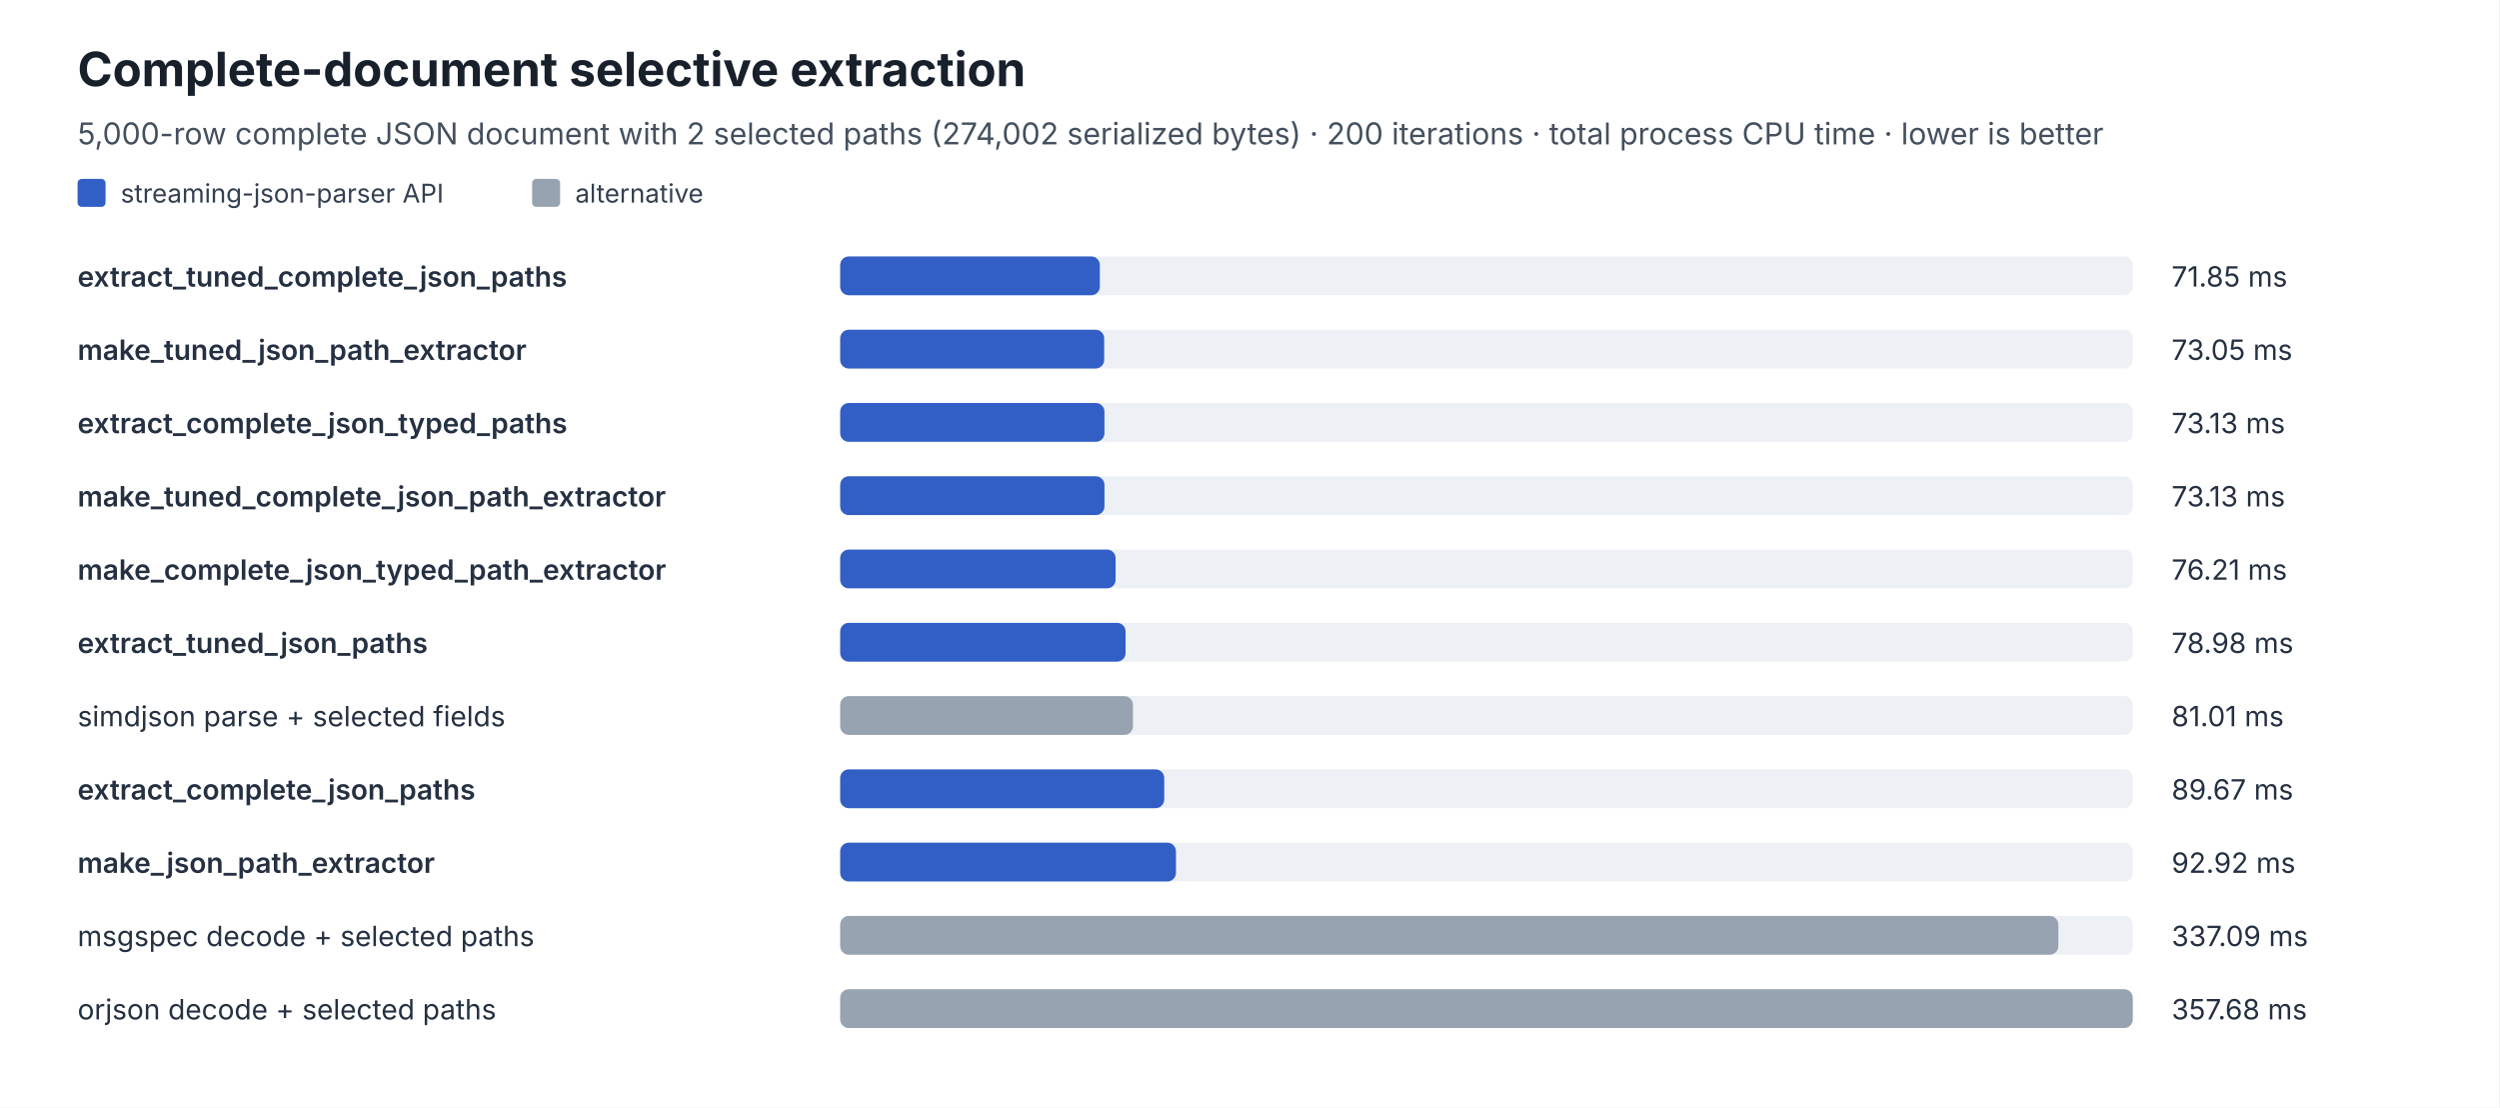
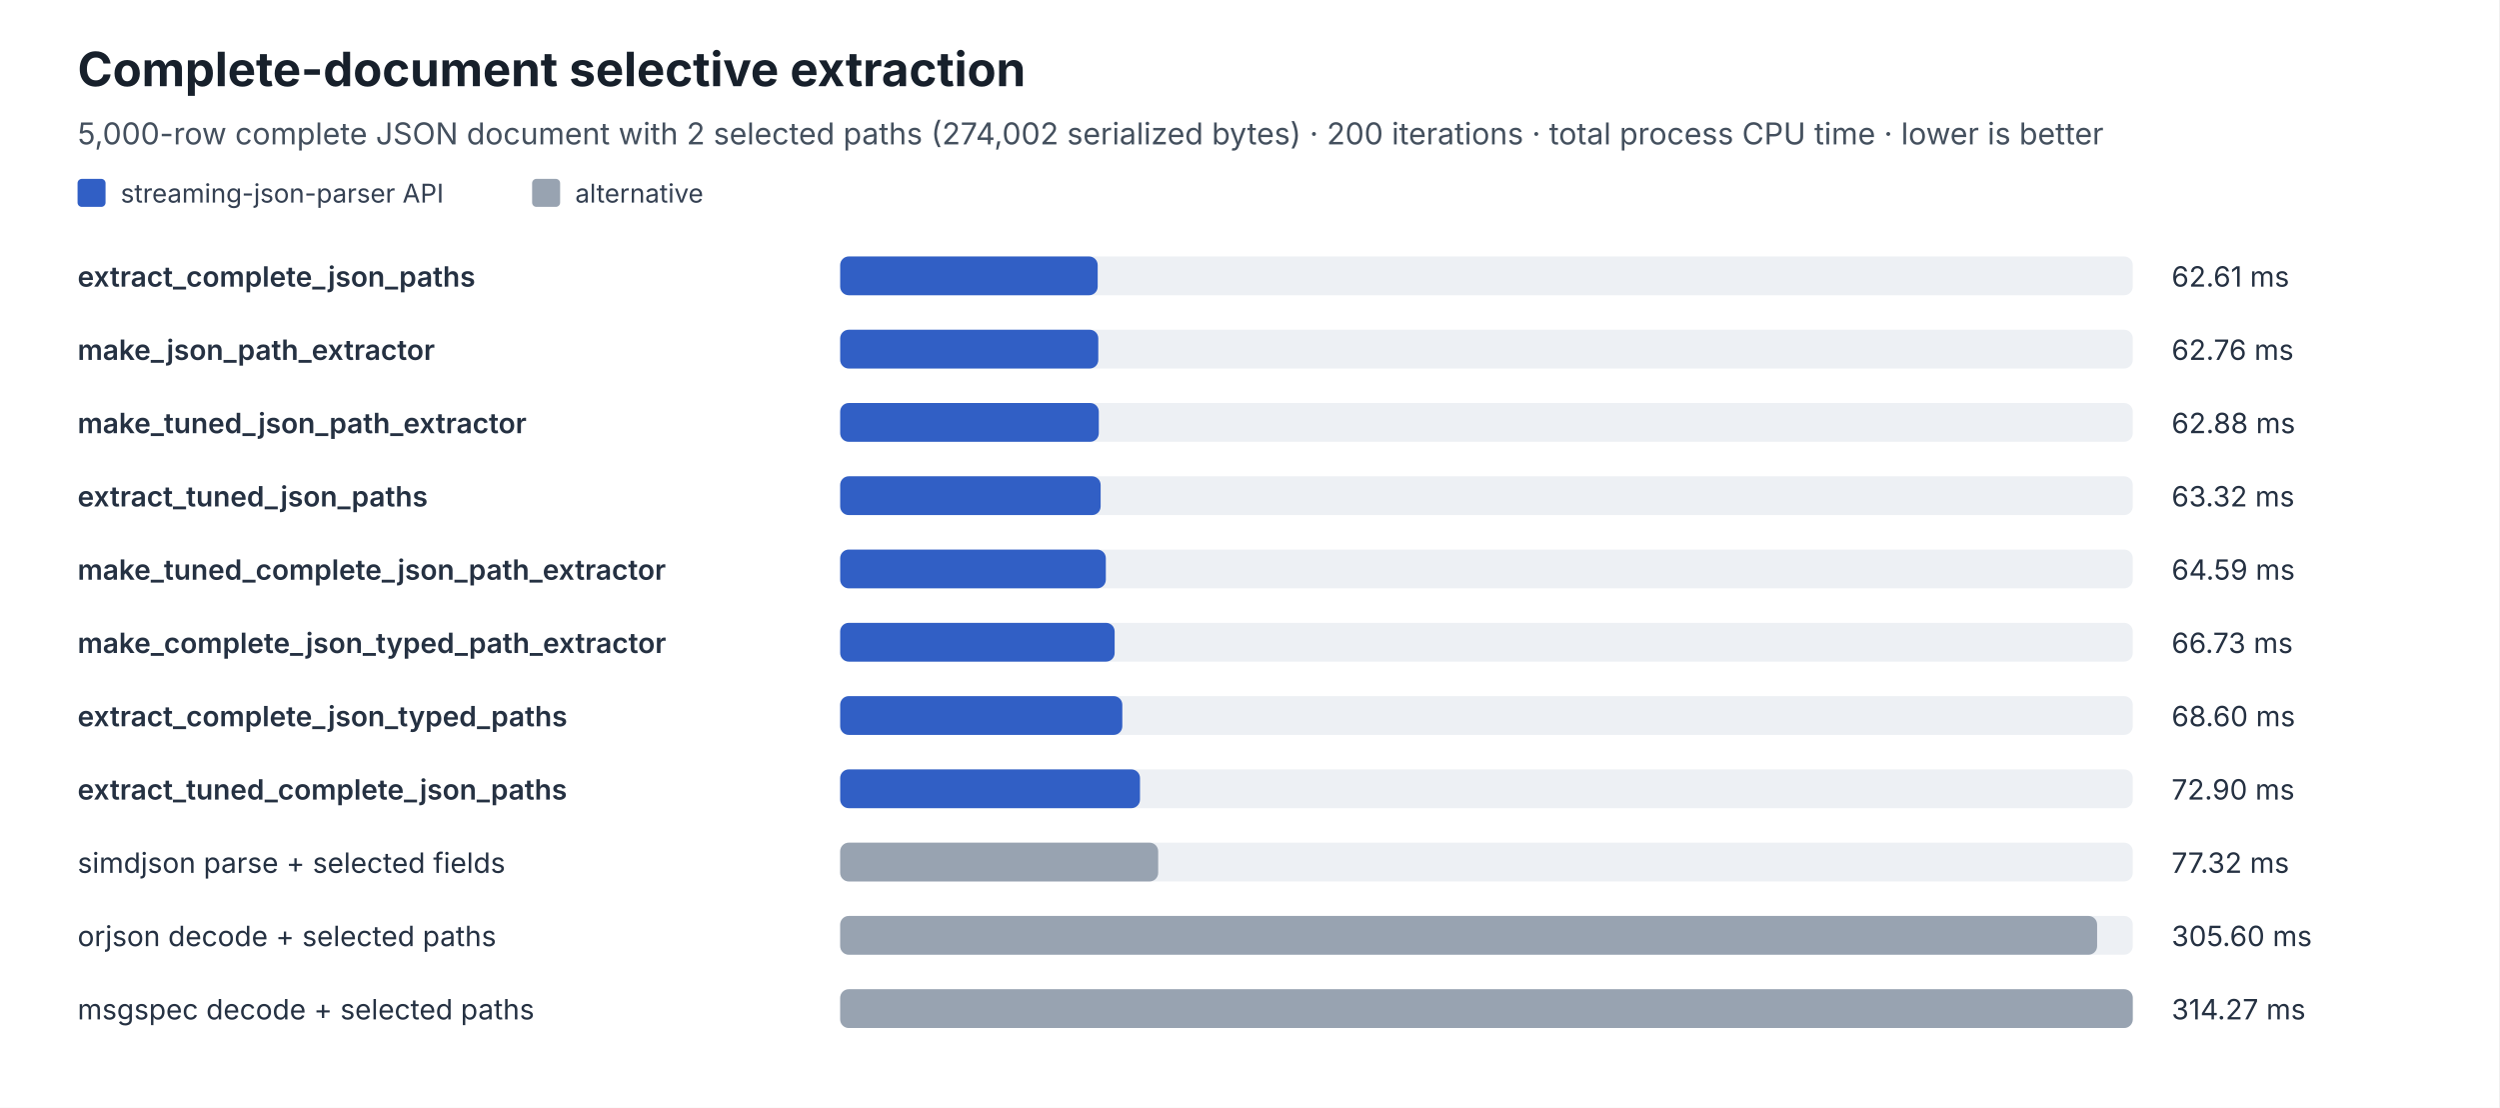
<svg xmlns="http://www.w3.org/2000/svg" width="1160" height="514" viewBox="0 0 1160 514" role="img" aria-labelledby="chart-title chart-description">
  <rect width="1160" height="514" fill="#ffffff" />
  <text x="36" y="40" fill="#17202b" font-family="system-ui, -apple-system, Segoe UI, sans-serif" font-size="22" font-weight="700">Complete-document selective extraction</text>
  <text x="36" y="67" fill="#44505e" font-family="system-ui, -apple-system, Segoe UI, sans-serif" font-size="14">5,000-row complete JSON document with 2 selected paths (274,002 serialized bytes) · 200 iterations · total process CPU time · lower is better</text>
  <rect x="36" y="83" width="13" height="13" rx="2" fill="#315fc5" />
  <text x="56" y="94" fill="#344052" font-family="system-ui, -apple-system, Segoe UI, sans-serif" font-size="12">streaming-json-parser API</text>
  <rect x="247" y="83" width="13" height="13" rx="2" fill="#98a3b1" />
  <text x="267" y="94" fill="#344052" font-family="system-ui, -apple-system, Segoe UI, sans-serif" font-size="12">alternative</text>
-   <text x="36" y="133" fill="#253142" font-family="system-ui, -apple-system, Segoe UI, sans-serif" font-size="13" font-weight="600">extract_tuned_complete_json_paths</text>
+   <text x="36" y="133" fill="#253142" font-family="system-ui, -apple-system, Segoe UI, sans-serif" font-size="13" font-weight="600">extract_complete_json_paths</text>
  <rect x="390" y="119" width="600" height="18" rx="4" fill="#edf0f4" />
-   <rect x="390" y="119" width="120.53" height="18" rx="4" fill="#315fc5" />
-   <text x="1008" y="133" fill="#253142" font-family="system-ui, -apple-system, Segoe UI, sans-serif" font-size="13" font-variant-numeric="tabular-nums">71.85 ms</text>
-   <text x="36" y="167" fill="#253142" font-family="system-ui, -apple-system, Segoe UI, sans-serif" font-size="13" font-weight="600">make_tuned_json_path_extractor</text>
+   <rect x="390" y="119" width="119.53" height="18" rx="4" fill="#315fc5" />
+   <text x="1008" y="133" fill="#253142" font-family="system-ui, -apple-system, Segoe UI, sans-serif" font-size="13" font-variant-numeric="tabular-nums">62.61 ms</text>
+   <text x="36" y="167" fill="#253142" font-family="system-ui, -apple-system, Segoe UI, sans-serif" font-size="13" font-weight="600">make_json_path_extractor</text>
  <rect x="390" y="153" width="600" height="18" rx="4" fill="#edf0f4" />
-   <rect x="390" y="153" width="122.54" height="18" rx="4" fill="#315fc5" />
-   <text x="1008" y="167" fill="#253142" font-family="system-ui, -apple-system, Segoe UI, sans-serif" font-size="13" font-variant-numeric="tabular-nums">73.05 ms</text>
-   <text x="36" y="201" fill="#253142" font-family="system-ui, -apple-system, Segoe UI, sans-serif" font-size="13" font-weight="600">extract_complete_json_typed_paths</text>
+   <rect x="390" y="153" width="119.81" height="18" rx="4" fill="#315fc5" />
+   <text x="1008" y="167" fill="#253142" font-family="system-ui, -apple-system, Segoe UI, sans-serif" font-size="13" font-variant-numeric="tabular-nums">62.76 ms</text>
+   <text x="36" y="201" fill="#253142" font-family="system-ui, -apple-system, Segoe UI, sans-serif" font-size="13" font-weight="600">make_tuned_json_path_extractor</text>
  <rect x="390" y="187" width="600" height="18" rx="4" fill="#edf0f4" />
-   <rect x="390" y="187" width="122.67" height="18" rx="4" fill="#315fc5" />
-   <text x="1008" y="201" fill="#253142" font-family="system-ui, -apple-system, Segoe UI, sans-serif" font-size="13" font-variant-numeric="tabular-nums">73.13 ms</text>
-   <text x="36" y="235" fill="#253142" font-family="system-ui, -apple-system, Segoe UI, sans-serif" font-size="13" font-weight="600">make_tuned_complete_json_path_extractor</text>
+   <rect x="390" y="187" width="120.05" height="18" rx="4" fill="#315fc5" />
+   <text x="1008" y="201" fill="#253142" font-family="system-ui, -apple-system, Segoe UI, sans-serif" font-size="13" font-variant-numeric="tabular-nums">62.88 ms</text>
+   <text x="36" y="235" fill="#253142" font-family="system-ui, -apple-system, Segoe UI, sans-serif" font-size="13" font-weight="600">extract_tuned_json_paths</text>
  <rect x="390" y="221" width="600" height="18" rx="4" fill="#edf0f4" />
-   <rect x="390" y="221" width="122.68" height="18" rx="4" fill="#315fc5" />
-   <text x="1008" y="235" fill="#253142" font-family="system-ui, -apple-system, Segoe UI, sans-serif" font-size="13" font-variant-numeric="tabular-nums">73.13 ms</text>
-   <text x="36" y="269" fill="#253142" font-family="system-ui, -apple-system, Segoe UI, sans-serif" font-size="13" font-weight="600">make_complete_json_typed_path_extractor</text>
+   <rect x="390" y="221" width="120.90" height="18" rx="4" fill="#315fc5" />
+   <text x="1008" y="235" fill="#253142" font-family="system-ui, -apple-system, Segoe UI, sans-serif" font-size="13" font-variant-numeric="tabular-nums">63.32 ms</text>
+   <text x="36" y="269" fill="#253142" font-family="system-ui, -apple-system, Segoe UI, sans-serif" font-size="13" font-weight="600">make_tuned_complete_json_path_extractor</text>
  <rect x="390" y="255" width="600" height="18" rx="4" fill="#edf0f4" />
-   <rect x="390" y="255" width="127.85" height="18" rx="4" fill="#315fc5" />
-   <text x="1008" y="269" fill="#253142" font-family="system-ui, -apple-system, Segoe UI, sans-serif" font-size="13" font-variant-numeric="tabular-nums">76.21 ms</text>
-   <text x="36" y="303" fill="#253142" font-family="system-ui, -apple-system, Segoe UI, sans-serif" font-size="13" font-weight="600">extract_tuned_json_paths</text>
+   <rect x="390" y="255" width="123.31" height="18" rx="4" fill="#315fc5" />
+   <text x="1008" y="269" fill="#253142" font-family="system-ui, -apple-system, Segoe UI, sans-serif" font-size="13" font-variant-numeric="tabular-nums">64.59 ms</text>
+   <text x="36" y="303" fill="#253142" font-family="system-ui, -apple-system, Segoe UI, sans-serif" font-size="13" font-weight="600">make_complete_json_typed_path_extractor</text>
  <rect x="390" y="289" width="600" height="18" rx="4" fill="#edf0f4" />
-   <rect x="390" y="289" width="132.48" height="18" rx="4" fill="#315fc5" />
-   <text x="1008" y="303" fill="#253142" font-family="system-ui, -apple-system, Segoe UI, sans-serif" font-size="13" font-variant-numeric="tabular-nums">78.98 ms</text>
-   <text x="36" y="337" fill="#253142" font-family="system-ui, -apple-system, Segoe UI, sans-serif" font-size="13" font-weight="400">simdjson parse + selected fields</text>
+   <rect x="390" y="289" width="127.40" height="18" rx="4" fill="#315fc5" />
+   <text x="1008" y="303" fill="#253142" font-family="system-ui, -apple-system, Segoe UI, sans-serif" font-size="13" font-variant-numeric="tabular-nums">66.73 ms</text>
+   <text x="36" y="337" fill="#253142" font-family="system-ui, -apple-system, Segoe UI, sans-serif" font-size="13" font-weight="600">extract_complete_json_typed_paths</text>
  <rect x="390" y="323" width="600" height="18" rx="4" fill="#edf0f4" />
-   <rect x="390" y="323" width="135.89" height="18" rx="4" fill="#98a3b1" />
-   <text x="1008" y="337" fill="#253142" font-family="system-ui, -apple-system, Segoe UI, sans-serif" font-size="13" font-variant-numeric="tabular-nums">81.01 ms</text>
-   <text x="36" y="371" fill="#253142" font-family="system-ui, -apple-system, Segoe UI, sans-serif" font-size="13" font-weight="600">extract_complete_json_paths</text>
+   <rect x="390" y="323" width="130.96" height="18" rx="4" fill="#315fc5" />
+   <text x="1008" y="337" fill="#253142" font-family="system-ui, -apple-system, Segoe UI, sans-serif" font-size="13" font-variant-numeric="tabular-nums">68.60 ms</text>
+   <text x="36" y="371" fill="#253142" font-family="system-ui, -apple-system, Segoe UI, sans-serif" font-size="13" font-weight="600">extract_tuned_complete_json_paths</text>
  <rect x="390" y="357" width="600" height="18" rx="4" fill="#edf0f4" />
-   <rect x="390" y="357" width="150.42" height="18" rx="4" fill="#315fc5" />
-   <text x="1008" y="371" fill="#253142" font-family="system-ui, -apple-system, Segoe UI, sans-serif" font-size="13" font-variant-numeric="tabular-nums">89.67 ms</text>
-   <text x="36" y="405" fill="#253142" font-family="system-ui, -apple-system, Segoe UI, sans-serif" font-size="13" font-weight="600">make_json_path_extractor</text>
+   <rect x="390" y="357" width="139.17" height="18" rx="4" fill="#315fc5" />
+   <text x="1008" y="371" fill="#253142" font-family="system-ui, -apple-system, Segoe UI, sans-serif" font-size="13" font-variant-numeric="tabular-nums">72.90 ms</text>
+   <text x="36" y="405" fill="#253142" font-family="system-ui, -apple-system, Segoe UI, sans-serif" font-size="13" font-weight="400">simdjson parse + selected fields</text>
  <rect x="390" y="391" width="600" height="18" rx="4" fill="#edf0f4" />
-   <rect x="390" y="391" width="155.86" height="18" rx="4" fill="#315fc5" />
-   <text x="1008" y="405" fill="#253142" font-family="system-ui, -apple-system, Segoe UI, sans-serif" font-size="13" font-variant-numeric="tabular-nums">92.92 ms</text>
-   <text x="36" y="439" fill="#253142" font-family="system-ui, -apple-system, Segoe UI, sans-serif" font-size="13" font-weight="400">msgspec decode + selected paths</text>
+   <rect x="390" y="391" width="147.61" height="18" rx="4" fill="#98a3b1" />
+   <text x="1008" y="405" fill="#253142" font-family="system-ui, -apple-system, Segoe UI, sans-serif" font-size="13" font-variant-numeric="tabular-nums">77.32 ms</text>
+   <text x="36" y="439" fill="#253142" font-family="system-ui, -apple-system, Segoe UI, sans-serif" font-size="13" font-weight="400">orjson decode + selected paths</text>
  <rect x="390" y="425" width="600" height="18" rx="4" fill="#edf0f4" />
-   <rect x="390" y="425" width="565.45" height="18" rx="4" fill="#98a3b1" />
-   <text x="1008" y="439" fill="#253142" font-family="system-ui, -apple-system, Segoe UI, sans-serif" font-size="13" font-variant-numeric="tabular-nums">337.09 ms</text>
-   <text x="36" y="473" fill="#253142" font-family="system-ui, -apple-system, Segoe UI, sans-serif" font-size="13" font-weight="400">orjson decode + selected paths</text>
+   <rect x="390" y="425" width="583.45" height="18" rx="4" fill="#98a3b1" />
+   <text x="1008" y="439" fill="#253142" font-family="system-ui, -apple-system, Segoe UI, sans-serif" font-size="13" font-variant-numeric="tabular-nums">305.60 ms</text>
+   <text x="36" y="473" fill="#253142" font-family="system-ui, -apple-system, Segoe UI, sans-serif" font-size="13" font-weight="400">msgspec decode + selected paths</text>
  <rect x="390" y="459" width="600" height="18" rx="4" fill="#edf0f4" />
  <rect x="390" y="459" width="600.00" height="18" rx="4" fill="#98a3b1" />
-   <text x="1008" y="473" fill="#253142" font-family="system-ui, -apple-system, Segoe UI, sans-serif" font-size="13" font-variant-numeric="tabular-nums">357.68 ms</text>
+   <text x="1008" y="473" fill="#253142" font-family="system-ui, -apple-system, Segoe UI, sans-serif" font-size="13" font-variant-numeric="tabular-nums">314.27 ms</text>
</svg>
